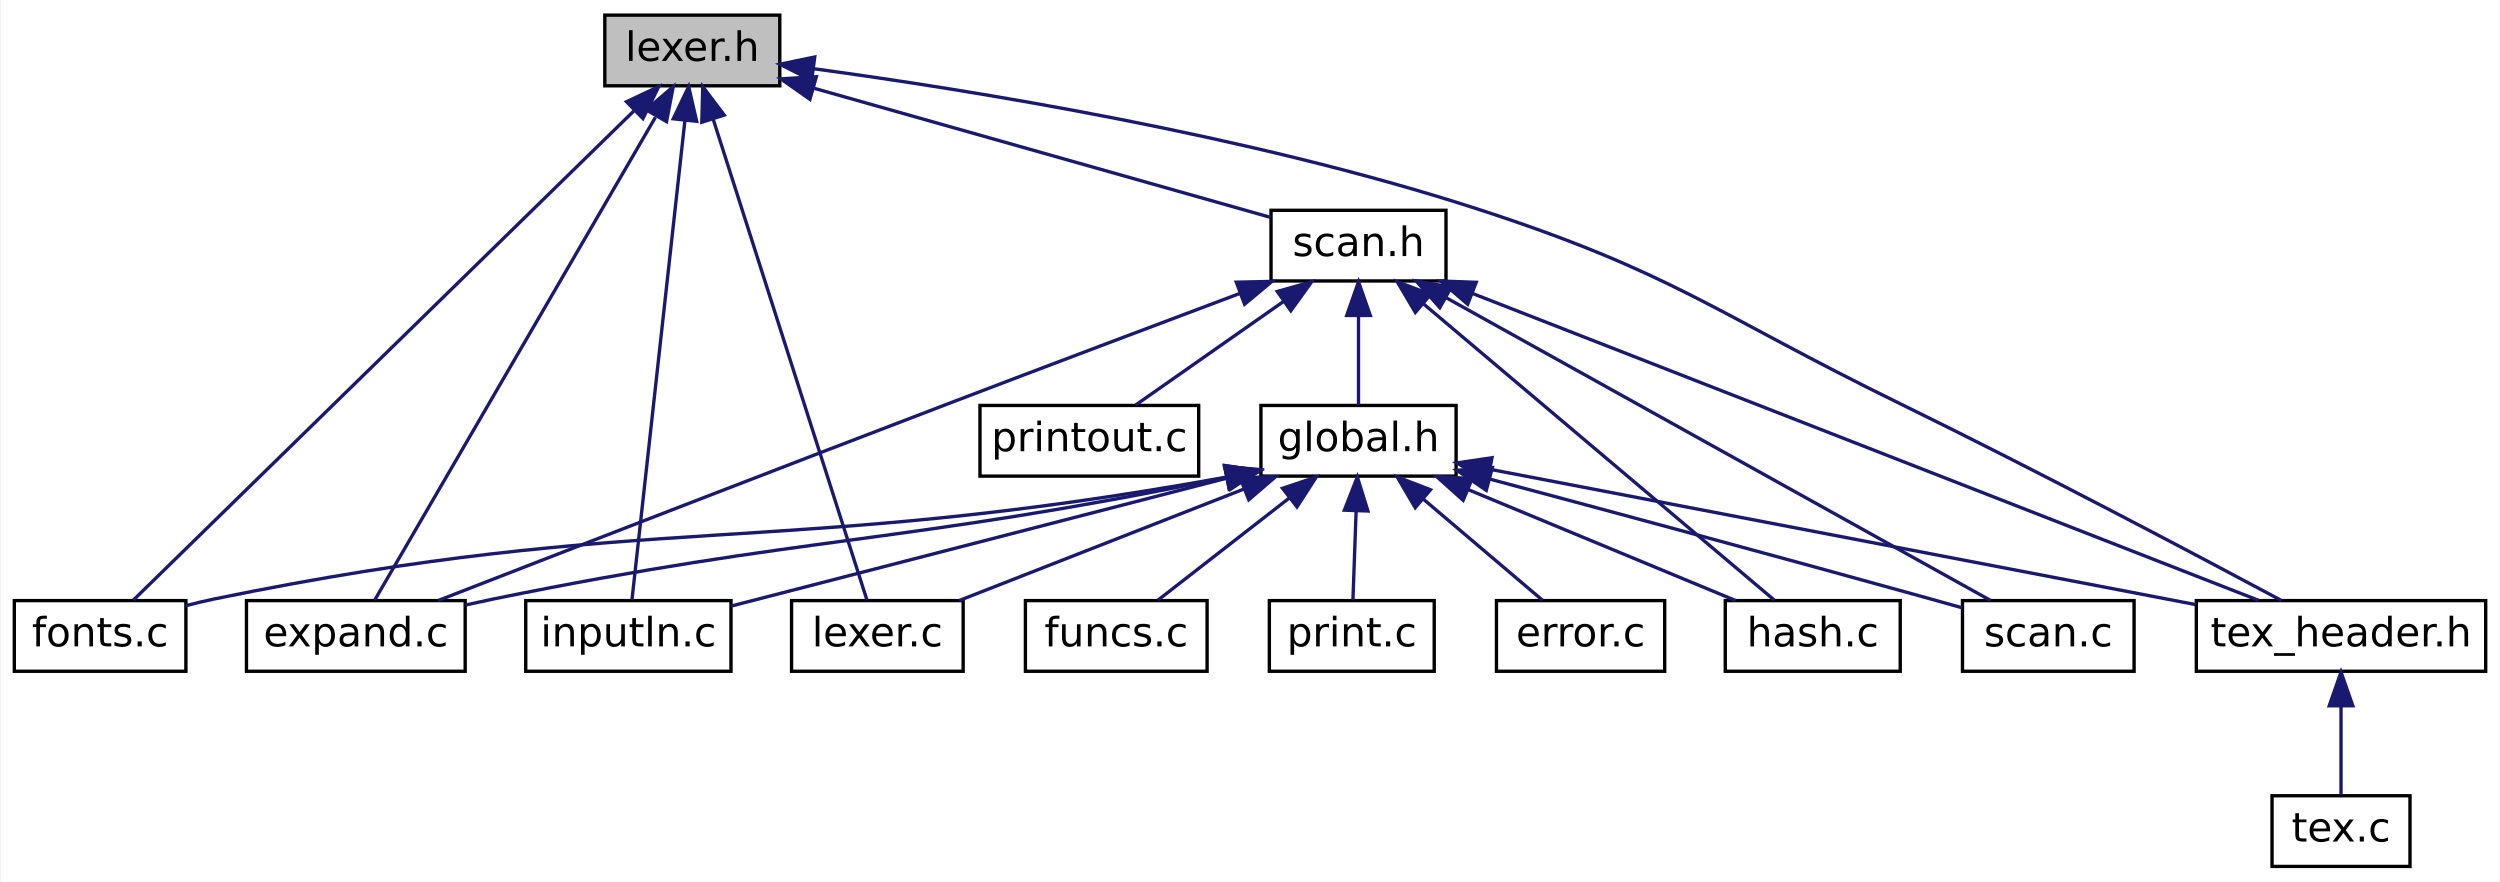
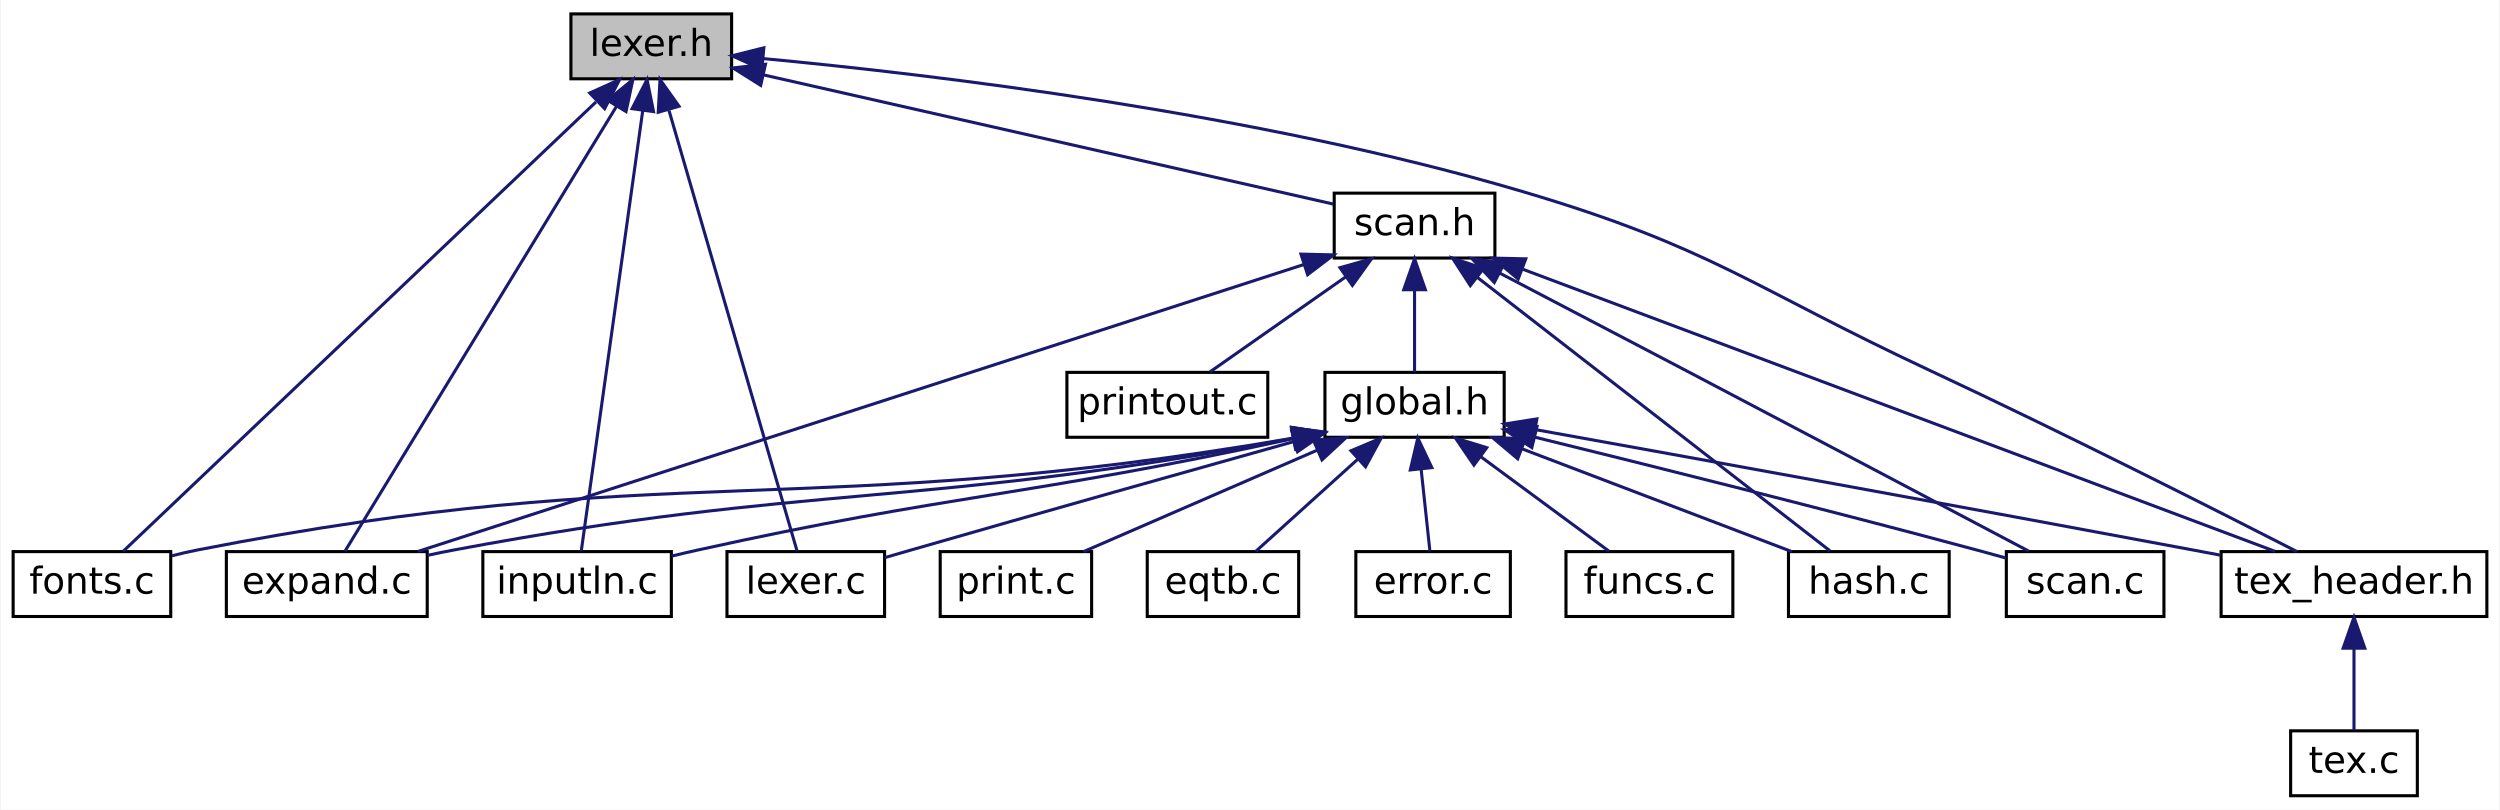
- <svg xmlns="http://www.w3.org/2000/svg" xmlns:xlink="http://www.w3.org/1999/xlink" width="743pt" height="262pt" viewBox="0.00 0.00 742.50 262.00">
+ <svg xmlns="http://www.w3.org/2000/svg" xmlns:xlink="http://www.w3.org/1999/xlink" width="809pt" height="262pt" viewBox="0.00 0.00 808.50 262.00">
  <g id="graph0" class="graph" transform="scale(1 1) rotate(0) translate(4 258)">
-     <polygon fill="white" stroke="transparent" points="-4,4 -4,-258 738.5,-258 738.5,4 -4,4" />
+     <polygon fill="white" stroke="transparent" points="-4,4 -4,-258 804.5,-258 804.5,4 -4,4" />
    <g id="node1" class="node">
      <g id="a_node1">
        <a xlink:title=" ">
-           <polygon fill="#bfbfbf" stroke="black" points="175.5,-232.5 175.5,-253.5 227.5,-253.5 227.5,-232.5 175.5,-232.5" />
-           <text text-anchor="middle" x="201.5" y="-239.9" font-family="DejaVuSans" font-size="12.00">lexer.h</text>
+           <polygon fill="#bfbfbf" stroke="black" points="180.5,-232.5 180.5,-253.5 232.5,-253.5 232.5,-232.5 180.5,-232.5" />
+           <text text-anchor="middle" x="206.5" y="-239.9" font-family="DejaVuSans" font-size="12.00">lexer.h</text>
        </a>
      </g>
    </g>
    <g id="node2" class="node">
      <g id="a_node2">
        <a xlink:href="expand_8c.html" target="_top" xlink:title=" ">
          <polygon fill="white" stroke="black" points="69,-58.5 69,-79.5 134,-79.5 134,-58.5 69,-58.5" />
          <text text-anchor="middle" x="101.5" y="-65.9" font-family="DejaVuSans" font-size="12.00">expand.c</text>
        </a>
      </g>
    </g>
    <g id="edge1" class="edge">
-       <path fill="none" stroke="midnightblue" d="M190.55,-223.16C169.29,-186.59 123.11,-107.17 107.1,-79.63" />
-       <polygon fill="midnightblue" stroke="midnightblue" points="187.79,-225.37 195.84,-232.26 193.84,-221.86 187.79,-225.37" />
+       <path fill="none" stroke="midnightblue" d="M195.28,-223.63C173.09,-187.27 124.26,-107.29 107.38,-79.63" />
+       <polygon fill="midnightblue" stroke="midnightblue" points="192.36,-225.55 200.55,-232.26 198.33,-221.9 192.36,-225.55" />
    </g>
    <g id="node3" class="node">
      <g id="a_node3">
        <a xlink:href="fonts_8c.html" target="_top" xlink:title=" ">
          <polygon fill="white" stroke="black" points="0,-58.5 0,-79.5 51,-79.5 51,-58.5 0,-58.5" />
          <text text-anchor="middle" x="25.5" y="-65.9" font-family="DejaVuSans" font-size="12.00">fonts.c</text>
        </a>
      </g>
    </g>
    <g id="edge2" class="edge">
-       <path fill="none" stroke="midnightblue" d="M184.1,-225C147.6,-189.32 64.02,-107.64 35.36,-79.63" />
-       <polygon fill="midnightblue" stroke="midnightblue" points="181.94,-227.77 191.53,-232.26 186.83,-222.77 181.94,-227.77" />
+       <path fill="none" stroke="midnightblue" d="M188.61,-225C151.07,-189.32 65.11,-107.64 35.64,-79.63" />
+       <polygon fill="midnightblue" stroke="midnightblue" points="186.59,-227.91 196.25,-232.26 191.41,-222.83 186.59,-227.91" />
    </g>
    <g id="node4" class="node">
      <g id="a_node4">
        <a xlink:href="inputln_8c.html" target="_top" xlink:title=" ">
          <polygon fill="white" stroke="black" points="152,-58.5 152,-79.5 213,-79.5 213,-58.5 152,-58.5" />
          <text text-anchor="middle" x="182.5" y="-65.9" font-family="DejaVuSans" font-size="12.00">inputln.c</text>
        </a>
      </g>
    </g>
    <g id="edge3" class="edge">
-       <path fill="none" stroke="midnightblue" d="M199.31,-222.21C195.23,-185.24 186.58,-106.94 183.56,-79.63" />
-       <polygon fill="midnightblue" stroke="midnightblue" points="195.85,-222.7 200.42,-232.26 202.8,-221.94 195.85,-222.7" />
+       <path fill="none" stroke="midnightblue" d="M203.74,-222.21C198.58,-185.24 187.65,-106.94 183.84,-79.63" />
+       <polygon fill="midnightblue" stroke="midnightblue" points="200.29,-222.84 205.14,-232.26 207.23,-221.87 200.29,-222.84" />
    </g>
    <g id="node5" class="node">
      <g id="a_node5">
        <a xlink:href="lexer_8c.html" target="_top" xlink:title=" ">
          <polygon fill="white" stroke="black" points="231,-58.5 231,-79.5 282,-79.5 282,-58.5 231,-58.5" />
          <text text-anchor="middle" x="256.5" y="-65.9" font-family="DejaVuSans" font-size="12.00">lexer.c</text>
        </a>
      </g>
    </g>
    <g id="edge4" class="edge">
-       <path fill="none" stroke="midnightblue" d="M207.67,-222.69C219.43,-185.92 244.65,-107.05 253.42,-79.63" />
-       <polygon fill="midnightblue" stroke="midnightblue" points="204.33,-221.67 204.61,-232.26 210.99,-223.8 204.33,-221.67" />
+       <path fill="none" stroke="midnightblue" d="M212.25,-222.21C223,-185.24 245.76,-106.94 253.7,-79.63" />
+       <polygon fill="midnightblue" stroke="midnightblue" points="208.76,-221.68 209.33,-232.26 215.48,-223.63 208.76,-221.68" />
    </g>
    <g id="node6" class="node">
      <g id="a_node6">
        <a xlink:href="scan_8h.html" target="_top" xlink:title=" ">
-           <polygon fill="white" stroke="black" points="373.5,-174.5 373.5,-195.5 425.5,-195.5 425.5,-174.5 373.5,-174.5" />
-           <text text-anchor="middle" x="399.5" y="-181.9" font-family="DejaVuSans" font-size="12.00">scan.h</text>
+           <polygon fill="white" stroke="black" points="427.5,-174.5 427.5,-195.5 479.5,-195.5 479.5,-174.5 427.5,-174.5" />
+           <text text-anchor="middle" x="453.5" y="-181.9" font-family="DejaVuSans" font-size="12.00">scan.h</text>
        </a>
      </g>
    </g>
    <g id="edge5" class="edge">
-       <path fill="none" stroke="midnightblue" d="M237.5,-231.82C276.74,-220.72 338.59,-203.23 373.41,-193.38" />
-       <polygon fill="midnightblue" stroke="midnightblue" points="236.46,-228.47 227.79,-234.56 238.37,-235.21 236.46,-228.47" />
-     </g>
-     <g id="node13" class="node">
-       <g id="a_node13">
+       <path fill="none" stroke="midnightblue" d="M242.74,-233.78C293.07,-222.37 382.91,-202 427.26,-191.95" />
+       <polygon fill="midnightblue" stroke="midnightblue" points="241.91,-230.38 232.93,-236.01 243.46,-237.21 241.91,-230.38" />
+     </g>
+     <g id="node14" class="node">
+       <g id="a_node14">
        <a xlink:href="tex__header_8h.html" target="_top" xlink:title=" ">
-           <polygon fill="white" stroke="black" points="648.5,-58.5 648.5,-79.5 734.5,-79.5 734.5,-58.5 648.5,-58.5" />
-           <text text-anchor="middle" x="691.5" y="-65.9" font-family="DejaVuSans" font-size="12.00">tex_header.h</text>
-         </a>
-       </g>
-     </g>
-     <g id="edge23" class="edge">
-       <path fill="none" stroke="midnightblue" d="M237.68,-237.56C284.07,-231.26 366.63,-217.98 434.5,-196 493.15,-177.01 505.13,-165.1 560.5,-138 601.47,-117.95 648.8,-92.91 673.84,-79.51" />
-       <polygon fill="midnightblue" stroke="midnightblue" points="236.97,-234.12 227.52,-238.91 237.89,-241.06 236.97,-234.12" />
+           <polygon fill="white" stroke="black" points="714.5,-58.5 714.5,-79.5 800.5,-79.5 800.5,-58.5 714.5,-58.5" />
+           <text text-anchor="middle" x="757.5" y="-65.9" font-family="DejaVuSans" font-size="12.00">tex_header.h</text>
+         </a>
+       </g>
+     </g>
+     <g id="edge24" class="edge">
+       <path fill="none" stroke="midnightblue" d="M242.82,-239.03C297.16,-233.92 402.44,-221.48 488.5,-196 549.94,-177.81 562.45,-165.14 620.5,-138 663.32,-117.98 712.83,-92.93 739.02,-79.52" />
+       <polygon fill="midnightblue" stroke="midnightblue" points="242.29,-235.56 232.65,-239.95 242.93,-242.53 242.29,-235.56" />
    </g>
    <g id="edge6" class="edge">
-       <path fill="none" stroke="midnightblue" d="M364.23,-170.79C339.85,-161.63 306.68,-149.14 277.5,-138 223.33,-117.32 159.93,-92.73 125.96,-79.52" />
-       <polygon fill="midnightblue" stroke="midnightblue" points="363.18,-174.13 373.77,-174.37 365.64,-167.58 363.18,-174.13" />
+       <path fill="none" stroke="midnightblue" d="M417.67,-172.4C347.98,-149.82 195.37,-100.4 131.04,-79.57" />
+       <polygon fill="midnightblue" stroke="midnightblue" points="416.74,-175.77 427.33,-175.52 418.9,-169.11 416.74,-175.77" />
    </g>
    <g id="node7" class="node">
      <g id="a_node7">
        <a xlink:href="global_8h.html" target="_top" xlink:title=" ">
-           <polygon fill="white" stroke="black" points="370.5,-116.5 370.5,-137.5 428.5,-137.5 428.5,-116.5 370.5,-116.5" />
-           <text text-anchor="middle" x="399.5" y="-123.9" font-family="DejaVuSans" font-size="12.00">global.h</text>
+           <polygon fill="white" stroke="black" points="424.5,-116.5 424.5,-137.5 482.5,-137.5 482.5,-116.5 424.5,-116.5" />
+           <text text-anchor="middle" x="453.5" y="-123.9" font-family="DejaVuSans" font-size="12.00">global.h</text>
        </a>
      </g>
    </g>
    <g id="edge7" class="edge">
-       <path fill="none" stroke="midnightblue" d="M399.5,-164.16C399.5,-155.16 399.5,-144.92 399.5,-137.64" />
-       <polygon fill="midnightblue" stroke="midnightblue" points="396,-164.25 399.5,-174.25 403,-164.25 396,-164.25" />
+       <path fill="none" stroke="midnightblue" d="M453.5,-164.16C453.5,-155.16 453.5,-144.92 453.5,-137.64" />
+       <polygon fill="midnightblue" stroke="midnightblue" points="450,-164.25 453.5,-174.25 457,-164.25 450,-164.25" />
+     </g>
+     <g id="node11" class="node">
+       <g id="a_node11">
+         <a xlink:href="hash_8c.html" target="_top" xlink:title=" ">
+           <polygon fill="white" stroke="black" points="574.5,-58.5 574.5,-79.5 626.5,-79.5 626.5,-58.5 574.5,-58.5" />
+           <text text-anchor="middle" x="600.5" y="-65.9" font-family="DejaVuSans" font-size="12.00">hash.c</text>
+         </a>
+       </g>
+     </g>
+     <g id="edge20" class="edge">
+       <path fill="none" stroke="midnightblue" d="M473.71,-168.32C504.56,-144.4 562.48,-99.49 587.94,-79.74" />
+       <polygon fill="midnightblue" stroke="midnightblue" points="471.54,-165.58 465.78,-174.48 475.83,-171.11 471.54,-165.58" />
+     </g>
+     <g id="node13" class="node">
+       <g id="a_node13">
+         <a xlink:href="scan_8c.html" target="_top" xlink:title=" ">
+           <polygon fill="white" stroke="black" points="645,-58.5 645,-79.5 696,-79.5 696,-58.5 645,-58.5" />
+           <text text-anchor="middle" x="670.5" y="-65.9" font-family="DejaVuSans" font-size="12.00">scan.c</text>
+         </a>
+       </g>
+     </g>
+     <g id="edge22" class="edge">
+       <path fill="none" stroke="midnightblue" d="M481.07,-169.62C498.42,-160.56 521.28,-148.61 541.5,-138 580.95,-117.29 627.13,-92.92 652.14,-79.7" />
+       <polygon fill="midnightblue" stroke="midnightblue" points="479.3,-166.6 472.05,-174.33 482.54,-172.8 479.3,-166.6" />
+     </g>
+     <g id="edge23" class="edge">
+       <path fill="none" stroke="midnightblue" d="M488.6,-170.84C550.5,-147.63 677.63,-99.95 731.96,-79.58" />
+       <polygon fill="midnightblue" stroke="midnightblue" points="487.03,-167.69 478.9,-174.48 489.49,-174.24 487.03,-167.69" />
+     </g>
+     <g id="node16" class="node">
+       <g id="a_node16">
+         <a xlink:href="printout_8c.html" target="_top" xlink:title=" ">
+           <polygon fill="white" stroke="black" points="341,-116.5 341,-137.5 406,-137.5 406,-116.5 341,-116.5" />
+           <text text-anchor="middle" x="373.5" y="-123.9" font-family="DejaVuSans" font-size="12.00">printout.c</text>
+         </a>
+       </g>
+     </g>
+     <g id="edge21" class="edge">
+       <path fill="none" stroke="midnightblue" d="M431.34,-168.49C417.23,-158.61 399.38,-146.12 387.28,-137.64" />
+       <polygon fill="midnightblue" stroke="midnightblue" points="429.37,-171.38 439.57,-174.25 433.38,-165.64 429.37,-171.38" />
+     </g>
+     <g id="edge10" class="edge">
+       <path fill="none" stroke="midnightblue" d="M414.16,-116.16C293.01,-93.3 259.19,-101.89 142.5,-80 139.76,-79.49 136.94,-78.91 134.1,-78.29" />
+       <polygon fill="midnightblue" stroke="midnightblue" points="413.72,-119.64 424.2,-118.09 415.04,-112.76 413.72,-119.64" />
+     </g>
+     <g id="edge11" class="edge">
+       <path fill="none" stroke="midnightblue" d="M414.16,-116.22C256.54,-89.12 211.93,-109.88 59.5,-80 56.84,-79.48 54.1,-78.84 51.37,-78.14" />
+       <polygon fill="midnightblue" stroke="midnightblue" points="413.76,-119.71 424.22,-117.99 414.97,-112.81 413.76,-119.71" />
+     </g>
+     <g id="edge14" class="edge">
+       <path fill="none" stroke="midnightblue" d="M414.16,-116.05C327.59,-97.25 303.62,-98.17 221.5,-80 218.77,-79.4 215.94,-78.74 213.11,-78.05" />
+       <polygon fill="midnightblue" stroke="midnightblue" points="413.64,-119.53 424.16,-118.25 415.15,-112.69 413.64,-119.53" />
+     </g>
+     <g id="edge15" class="edge">
+       <path fill="none" stroke="midnightblue" d="M414.59,-115.15C381.55,-105.9 332.88,-92.21 290.5,-80 287.78,-79.22 284.94,-78.39 282.11,-77.57" />
+       <polygon fill="midnightblue" stroke="midnightblue" points="413.75,-118.55 424.32,-117.87 415.63,-111.81 413.75,-118.55" />
+     </g>
+     <g id="node8" class="node">
+       <g id="a_node8">
+         <a xlink:href="eqtb_8c.html" target="_top" xlink:title=" ">
+           <polygon fill="white" stroke="black" points="367,-58.5 367,-79.5 416,-79.5 416,-58.5 367,-58.5" />
+           <text text-anchor="middle" x="391.5" y="-65.9" font-family="DejaVuSans" font-size="12.00">eqtb.c</text>
+         </a>
+       </g>
+     </g>
+     <g id="edge8" class="edge">
+       <path fill="none" stroke="midnightblue" d="M435.08,-109.36C424.35,-99.67 411.21,-87.8 402.18,-79.64" />
+       <polygon fill="midnightblue" stroke="midnightblue" points="432.93,-112.14 442.7,-116.25 437.63,-106.95 432.93,-112.14" />
+     </g>
+     <g id="node9" class="node">
+       <g id="a_node9">
+         <a xlink:href="error_8c.html" target="_top" xlink:title=" ">
+           <polygon fill="white" stroke="black" points="434.5,-58.5 434.5,-79.5 484.5,-79.5 484.5,-58.5 434.5,-58.5" />
+           <text text-anchor="middle" x="459.5" y="-65.9" font-family="DejaVuSans" font-size="12.00">error.c</text>
+         </a>
+       </g>
+     </g>
+     <g id="edge9" class="edge">
+       <path fill="none" stroke="midnightblue" d="M455.63,-106.16C456.59,-97.16 457.69,-86.92 458.47,-79.64" />
+       <polygon fill="midnightblue" stroke="midnightblue" points="452.13,-105.93 454.55,-116.25 459.09,-106.68 452.13,-105.93" />
    </g>
    <g id="node10" class="node">
      <g id="a_node10">
-         <a xlink:href="hash_8c.html" target="_top" xlink:title=" ">
-           <polygon fill="white" stroke="black" points="508.5,-58.5 508.5,-79.5 560.5,-79.5 560.5,-58.5 508.5,-58.5" />
-           <text text-anchor="middle" x="534.5" y="-65.9" font-family="DejaVuSans" font-size="12.00">hash.c</text>
-         </a>
-       </g>
-     </g>
-     <g id="edge19" class="edge">
-       <path fill="none" stroke="midnightblue" d="M418.69,-167.79C447.19,-143.73 499.83,-99.28 523.02,-79.69" />
-       <polygon fill="midnightblue" stroke="midnightblue" points="416.39,-165.15 411.01,-174.28 420.91,-170.5 416.39,-165.15" />
+         <a xlink:href="funcs_8c.html" target="_top" xlink:title=" ">
+           <polygon fill="white" stroke="black" points="502.5,-58.5 502.5,-79.5 556.5,-79.5 556.5,-58.5 502.5,-58.5" />
+           <text text-anchor="middle" x="529.5" y="-65.9" font-family="DejaVuSans" font-size="12.00">funcs.c</text>
+         </a>
+       </g>
+     </g>
+     <g id="edge12" class="edge">
+       <path fill="none" stroke="midnightblue" d="M474.93,-110.21C488.28,-100.37 505.02,-88.04 516.41,-79.64" />
+       <polygon fill="midnightblue" stroke="midnightblue" points="472.71,-107.5 466.74,-116.25 476.86,-113.13 472.71,-107.5" />
+     </g>
+     <g id="edge13" class="edge">
+       <path fill="none" stroke="midnightblue" d="M488.18,-112.79C515.02,-102.56 551.55,-88.65 575.56,-79.5" />
+       <polygon fill="midnightblue" stroke="midnightblue" points="486.87,-109.54 478.77,-116.37 489.36,-116.08 486.87,-109.54" />
    </g>
    <g id="node12" class="node">
      <g id="a_node12">
-         <a xlink:href="scan_8c.html" target="_top" xlink:title=" ">
-           <polygon fill="white" stroke="black" points="579,-58.5 579,-79.5 630,-79.5 630,-58.5 579,-58.5" />
-           <text text-anchor="middle" x="604.5" y="-65.9" font-family="DejaVuSans" font-size="12.00">scan.c</text>
-         </a>
-       </g>
-     </g>
-     <g id="edge21" class="edge">
-       <path fill="none" stroke="midnightblue" d="M425.54,-169.52C468.08,-145.87 551.32,-99.57 587.28,-79.58" />
-       <polygon fill="midnightblue" stroke="midnightblue" points="423.66,-166.56 416.63,-174.48 427.07,-172.68 423.66,-166.56" />
-     </g>
-     <g id="edge22" class="edge">
-       <path fill="none" stroke="midnightblue" d="M433.22,-170.84C492.67,-147.63 614.78,-99.95 666.97,-79.58" />
-       <polygon fill="midnightblue" stroke="midnightblue" points="431.94,-167.58 423.89,-174.48 434.48,-174.1 431.94,-167.58" />
+         <a xlink:href="print_8c.html" target="_top" xlink:title=" ">
+           <polygon fill="white" stroke="black" points="300,-58.5 300,-79.5 349,-79.5 349,-58.5 300,-58.5" />
+           <text text-anchor="middle" x="324.5" y="-65.9" font-family="DejaVuSans" font-size="12.00">print.c</text>
+         </a>
+       </g>
+     </g>
+     <g id="edge16" class="edge">
+       <path fill="none" stroke="midnightblue" d="M422.13,-112.38C398.67,-102.2 367.18,-88.53 346.39,-79.5" />
+       <polygon fill="midnightblue" stroke="midnightblue" points="420.76,-115.6 431.32,-116.37 423.54,-109.18 420.76,-115.6" />
+     </g>
+     <g id="edge17" class="edge">
+       <path fill="none" stroke="midnightblue" d="M492.43,-116.53C529.34,-107.46 586.31,-93.24 635.5,-80 638.55,-79.18 641.75,-78.3 644.91,-77.41" />
+       <polygon fill="midnightblue" stroke="midnightblue" points="491.45,-113.16 482.57,-118.94 493.12,-119.96 491.45,-113.16" />
+     </g>
+     <g id="edge18" class="edge">
+       <path fill="none" stroke="midnightblue" d="M492.59,-118.98C542.15,-110.06 630.21,-94.11 705.5,-80 708.39,-79.46 711.37,-78.9 714.38,-78.33" />
+       <polygon fill="midnightblue" stroke="midnightblue" points="491.84,-115.56 482.62,-120.78 493.08,-122.45 491.84,-115.56" />
    </g>
    <g id="node15" class="node">
      <g id="a_node15">
-         <a xlink:href="printout_8c.html" target="_top" xlink:title=" ">
-           <polygon fill="white" stroke="black" points="287,-116.5 287,-137.5 352,-137.5 352,-116.5 287,-116.5" />
-           <text text-anchor="middle" x="319.5" y="-123.9" font-family="DejaVuSans" font-size="12.00">printout.c</text>
-         </a>
-       </g>
-     </g>
-     <g id="edge20" class="edge">
-       <path fill="none" stroke="midnightblue" d="M377.34,-168.49C363.23,-158.61 345.38,-146.12 333.28,-137.64" />
-       <polygon fill="midnightblue" stroke="midnightblue" points="375.37,-171.38 385.57,-174.25 379.38,-165.64 375.37,-171.38" />
-     </g>
-     <g id="edge9" class="edge">
-       <path fill="none" stroke="midnightblue" d="M360.2,-116.1C262.67,-96.01 235.61,-99.02 142.5,-80 139.77,-79.44 136.95,-78.83 134.12,-78.19" />
-       <polygon fill="midnightblue" stroke="midnightblue" points="359.67,-119.57 370.18,-118.19 361.1,-112.72 359.67,-119.57" />
-     </g>
-     <g id="edge10" class="edge">
-       <path fill="none" stroke="midnightblue" d="M359.98,-116.16C226.22,-91.96 188.25,-106.44 59.5,-80 56.73,-79.43 53.85,-78.74 51,-78" />
-       <polygon fill="midnightblue" stroke="midnightblue" points="359.74,-119.67 370.21,-118.05 361.01,-112.79 359.74,-119.67" />
-     </g>
-     <g id="edge13" class="edge">
-       <path fill="none" stroke="midnightblue" d="M360.3,-115.88C318.02,-104.97 251.61,-87.84 213.05,-77.88" />
-       <polygon fill="midnightblue" stroke="midnightblue" points="359.68,-119.34 370.23,-118.45 361.43,-112.56 359.68,-119.34" />
-     </g>
-     <g id="edge14" class="edge">
-       <path fill="none" stroke="midnightblue" d="M365.42,-112.65C339.34,-102.44 304.02,-88.61 280.76,-79.5" />
-       <polygon fill="midnightblue" stroke="midnightblue" points="364.33,-115.99 374.92,-116.37 366.88,-109.47 364.33,-115.99" />
-     </g>
-     <g id="node8" class="node">
-       <g id="a_node8">
-         <a xlink:href="error_8c.html" target="_top" xlink:title=" ">
-           <polygon fill="white" stroke="black" points="440.5,-58.5 440.5,-79.5 490.5,-79.5 490.5,-58.5 440.5,-58.5" />
-           <text text-anchor="middle" x="465.5" y="-65.9" font-family="DejaVuSans" font-size="12.00">error.c</text>
-         </a>
-       </g>
-     </g>
-     <g id="edge8" class="edge">
-       <path fill="none" stroke="midnightblue" d="M418.78,-109.65C430.25,-99.91 444.43,-87.88 454.14,-79.64" />
-       <polygon fill="midnightblue" stroke="midnightblue" points="416.36,-107.11 411,-116.25 420.89,-112.44 416.36,-107.11" />
-     </g>
-     <g id="node9" class="node">
-       <g id="a_node9">
-         <a xlink:href="funcs_8c.html" target="_top" xlink:title=" ">
-           <polygon fill="white" stroke="black" points="300.5,-58.5 300.5,-79.5 354.5,-79.5 354.5,-58.5 300.5,-58.5" />
-           <text text-anchor="middle" x="327.5" y="-65.9" font-family="DejaVuSans" font-size="12.00">funcs.c</text>
-         </a>
-       </g>
-     </g>
-     <g id="edge11" class="edge">
-       <path fill="none" stroke="midnightblue" d="M378.84,-109.93C366.25,-100.14 350.59,-87.96 339.9,-79.64" />
-       <polygon fill="midnightblue" stroke="midnightblue" points="376.92,-112.87 386.96,-116.25 381.21,-107.34 376.92,-112.87" />
-     </g>
-     <g id="edge12" class="edge">
-       <path fill="none" stroke="midnightblue" d="M432,-112.52C456.59,-102.32 489.74,-88.57 511.6,-79.5" />
-       <polygon fill="midnightblue" stroke="midnightblue" points="430.6,-109.31 422.71,-116.37 433.29,-115.77 430.6,-109.31" />
-     </g>
-     <g id="node11" class="node">
-       <g id="a_node11">
-         <a xlink:href="print_8c.html" target="_top" xlink:title=" ">
-           <polygon fill="white" stroke="black" points="373,-58.5 373,-79.5 422,-79.5 422,-58.5 373,-58.5" />
-           <text text-anchor="middle" x="397.5" y="-65.9" font-family="DejaVuSans" font-size="12.00">print.c</text>
-         </a>
-       </g>
-     </g>
-     <g id="edge15" class="edge">
-       <path fill="none" stroke="midnightblue" d="M398.79,-106.16C398.47,-97.16 398.1,-86.92 397.84,-79.64" />
-       <polygon fill="midnightblue" stroke="midnightblue" points="395.3,-106.38 399.15,-116.25 402.29,-106.13 395.3,-106.38" />
-     </g>
-     <g id="edge16" class="edge">
-       <path fill="none" stroke="midnightblue" d="M438.4,-115.64C472.88,-106.42 524.59,-92.49 569.5,-80 572.54,-79.15 575.73,-78.26 578.9,-77.36" />
-       <polygon fill="midnightblue" stroke="midnightblue" points="437.47,-112.27 428.71,-118.23 439.28,-119.03 437.47,-112.27" />
-     </g>
-     <g id="edge17" class="edge">
-       <path fill="none" stroke="midnightblue" d="M438.56,-118.52C486.05,-109.43 568.66,-93.6 639.5,-80 642.39,-79.45 645.37,-78.87 648.37,-78.3" />
-       <polygon fill="midnightblue" stroke="midnightblue" points="437.85,-115.09 428.69,-120.41 439.17,-121.97 437.85,-115.09" />
-     </g>
-     <g id="node14" class="node">
-       <g id="a_node14">
        <a xlink:href="tex_8c.html" target="_top" xlink:title=" ">
-           <polygon fill="white" stroke="black" points="671,-0.5 671,-21.5 712,-21.5 712,-0.5 671,-0.5" />
-           <text text-anchor="middle" x="691.5" y="-7.9" font-family="DejaVuSans" font-size="12.00">tex.c</text>
-         </a>
-       </g>
-     </g>
-     <g id="edge18" class="edge">
-       <path fill="none" stroke="midnightblue" d="M691.5,-48.16C691.5,-39.16 691.5,-28.92 691.5,-21.64" />
-       <polygon fill="midnightblue" stroke="midnightblue" points="688,-48.25 691.5,-58.25 695,-48.25 688,-48.25" />
+           <polygon fill="white" stroke="black" points="737,-0.5 737,-21.5 778,-21.5 778,-0.5 737,-0.5" />
+           <text text-anchor="middle" x="757.5" y="-7.9" font-family="DejaVuSans" font-size="12.00">tex.c</text>
+         </a>
+       </g>
+     </g>
+     <g id="edge19" class="edge">
+       <path fill="none" stroke="midnightblue" d="M757.5,-48.16C757.5,-39.16 757.5,-28.92 757.5,-21.64" />
+       <polygon fill="midnightblue" stroke="midnightblue" points="754,-48.25 757.5,-58.25 761,-48.25 754,-48.25" />
    </g>
  </g>
</svg>
